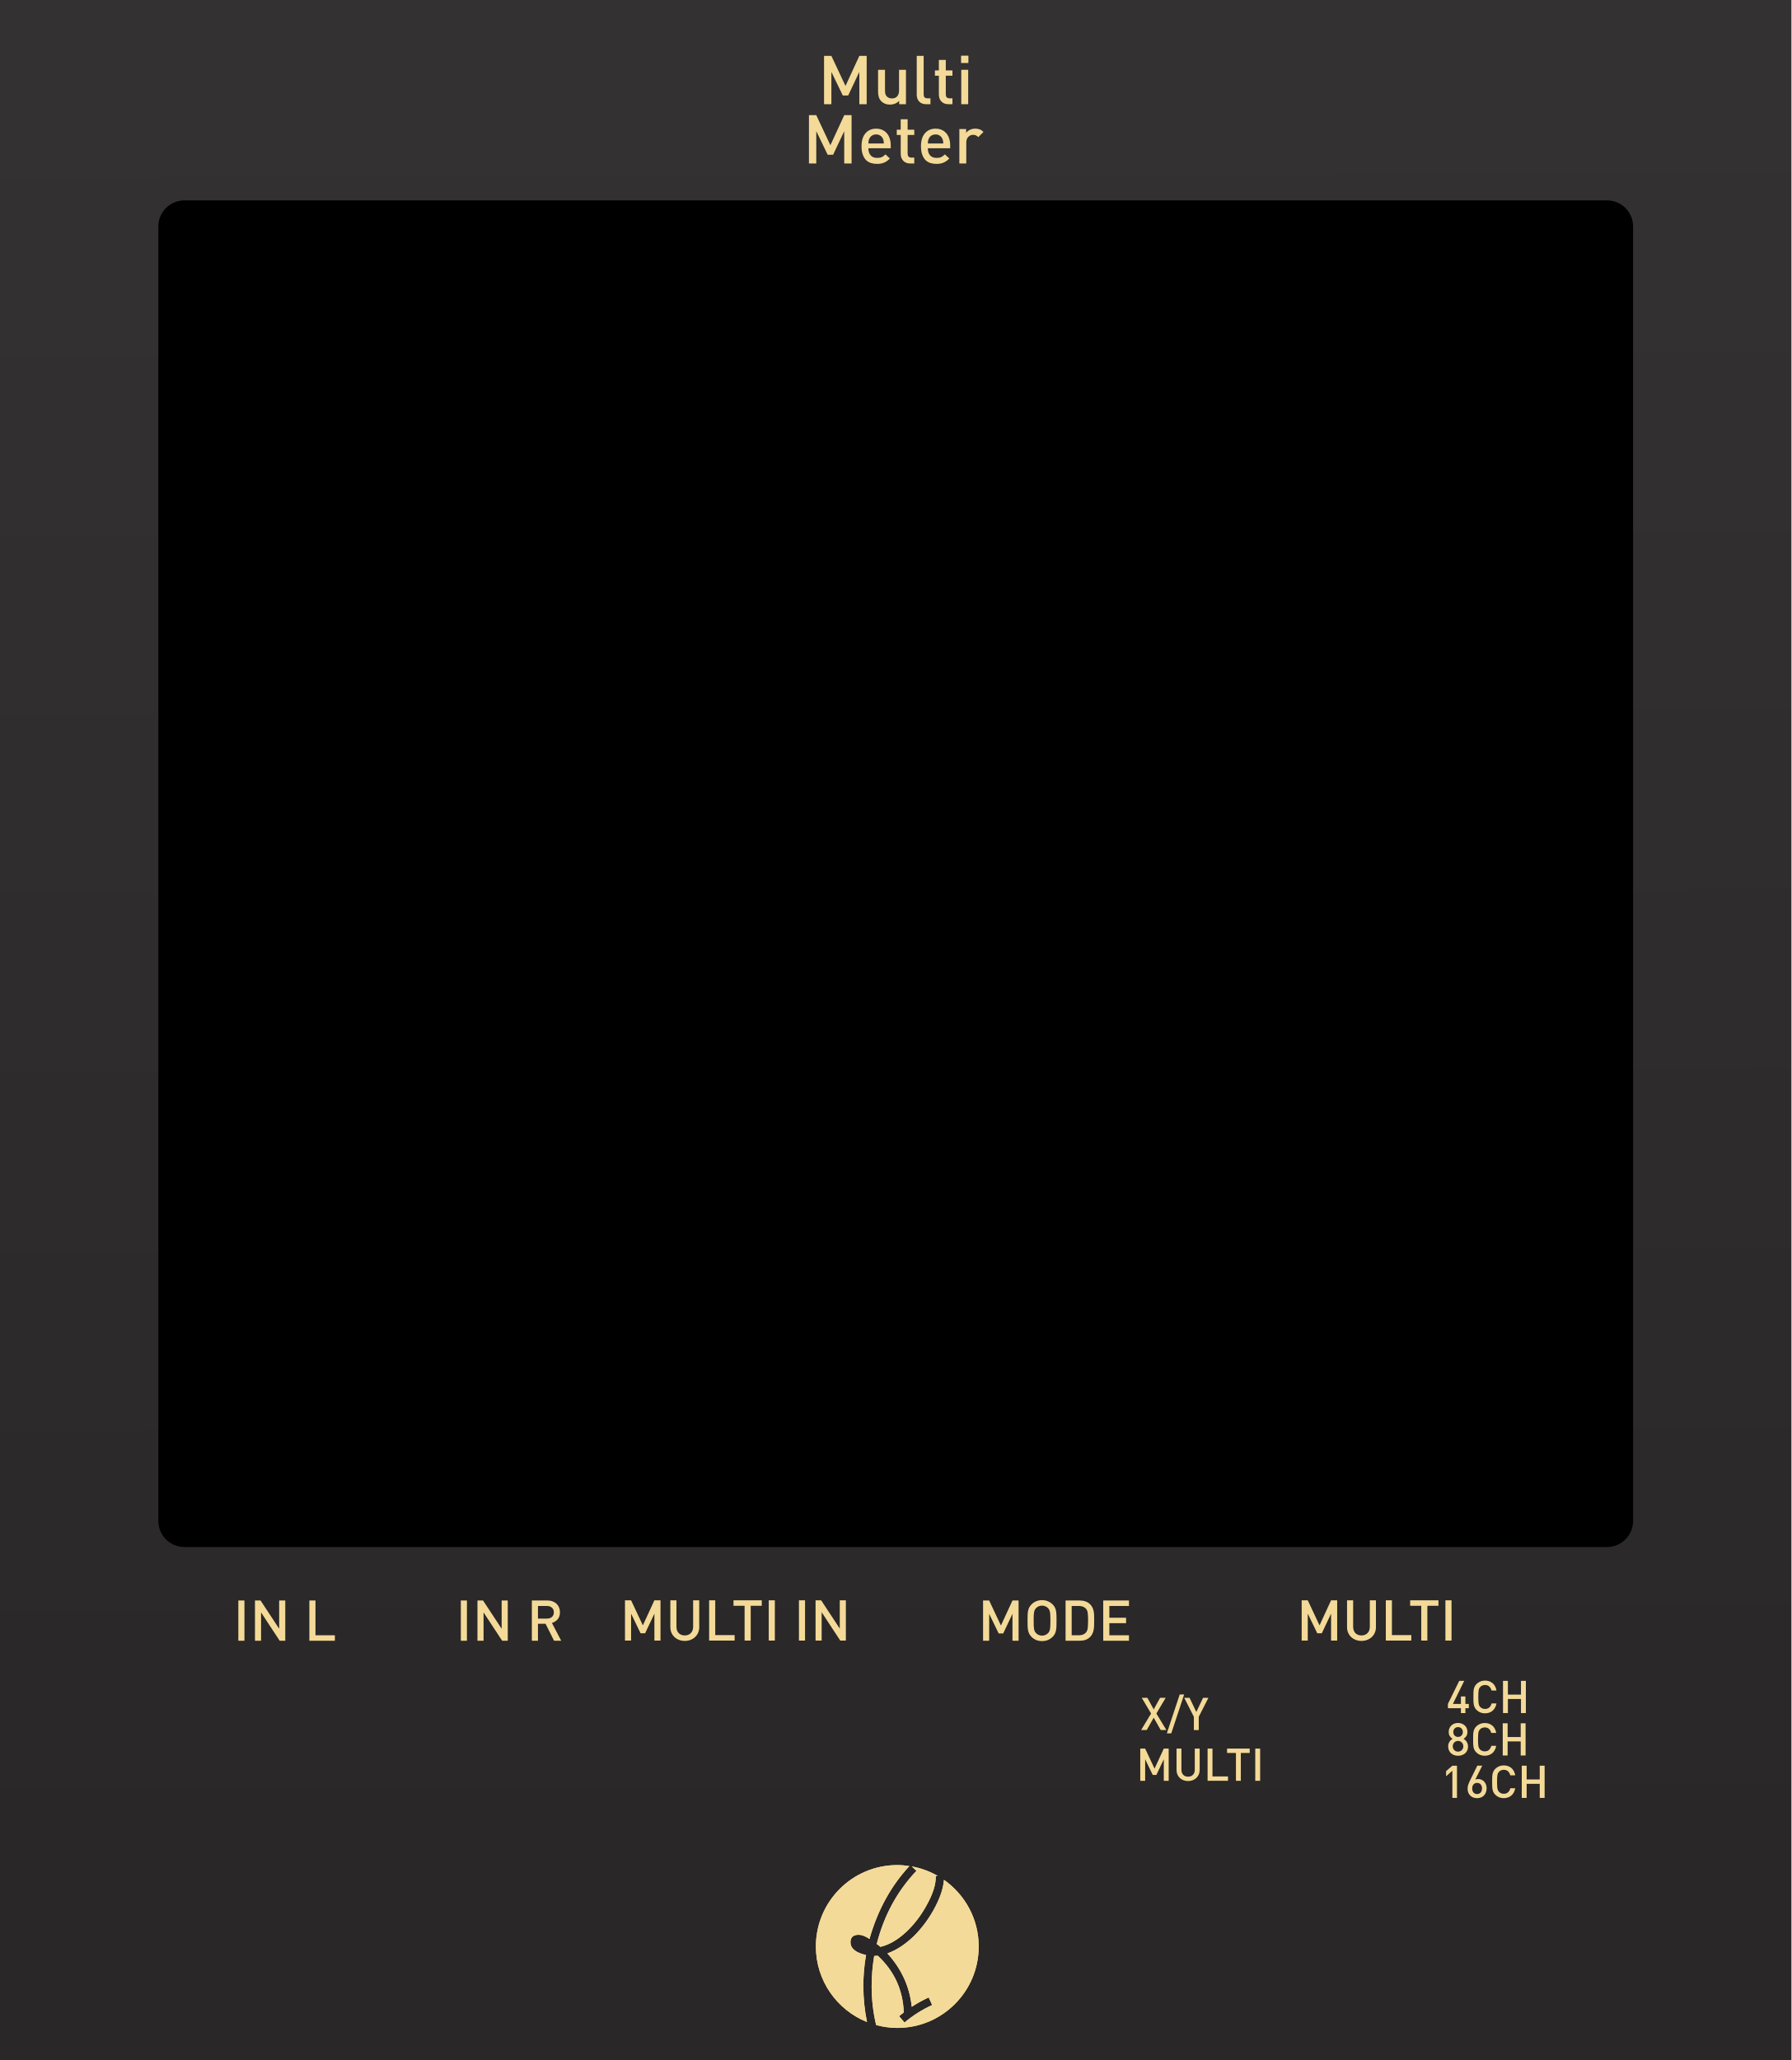
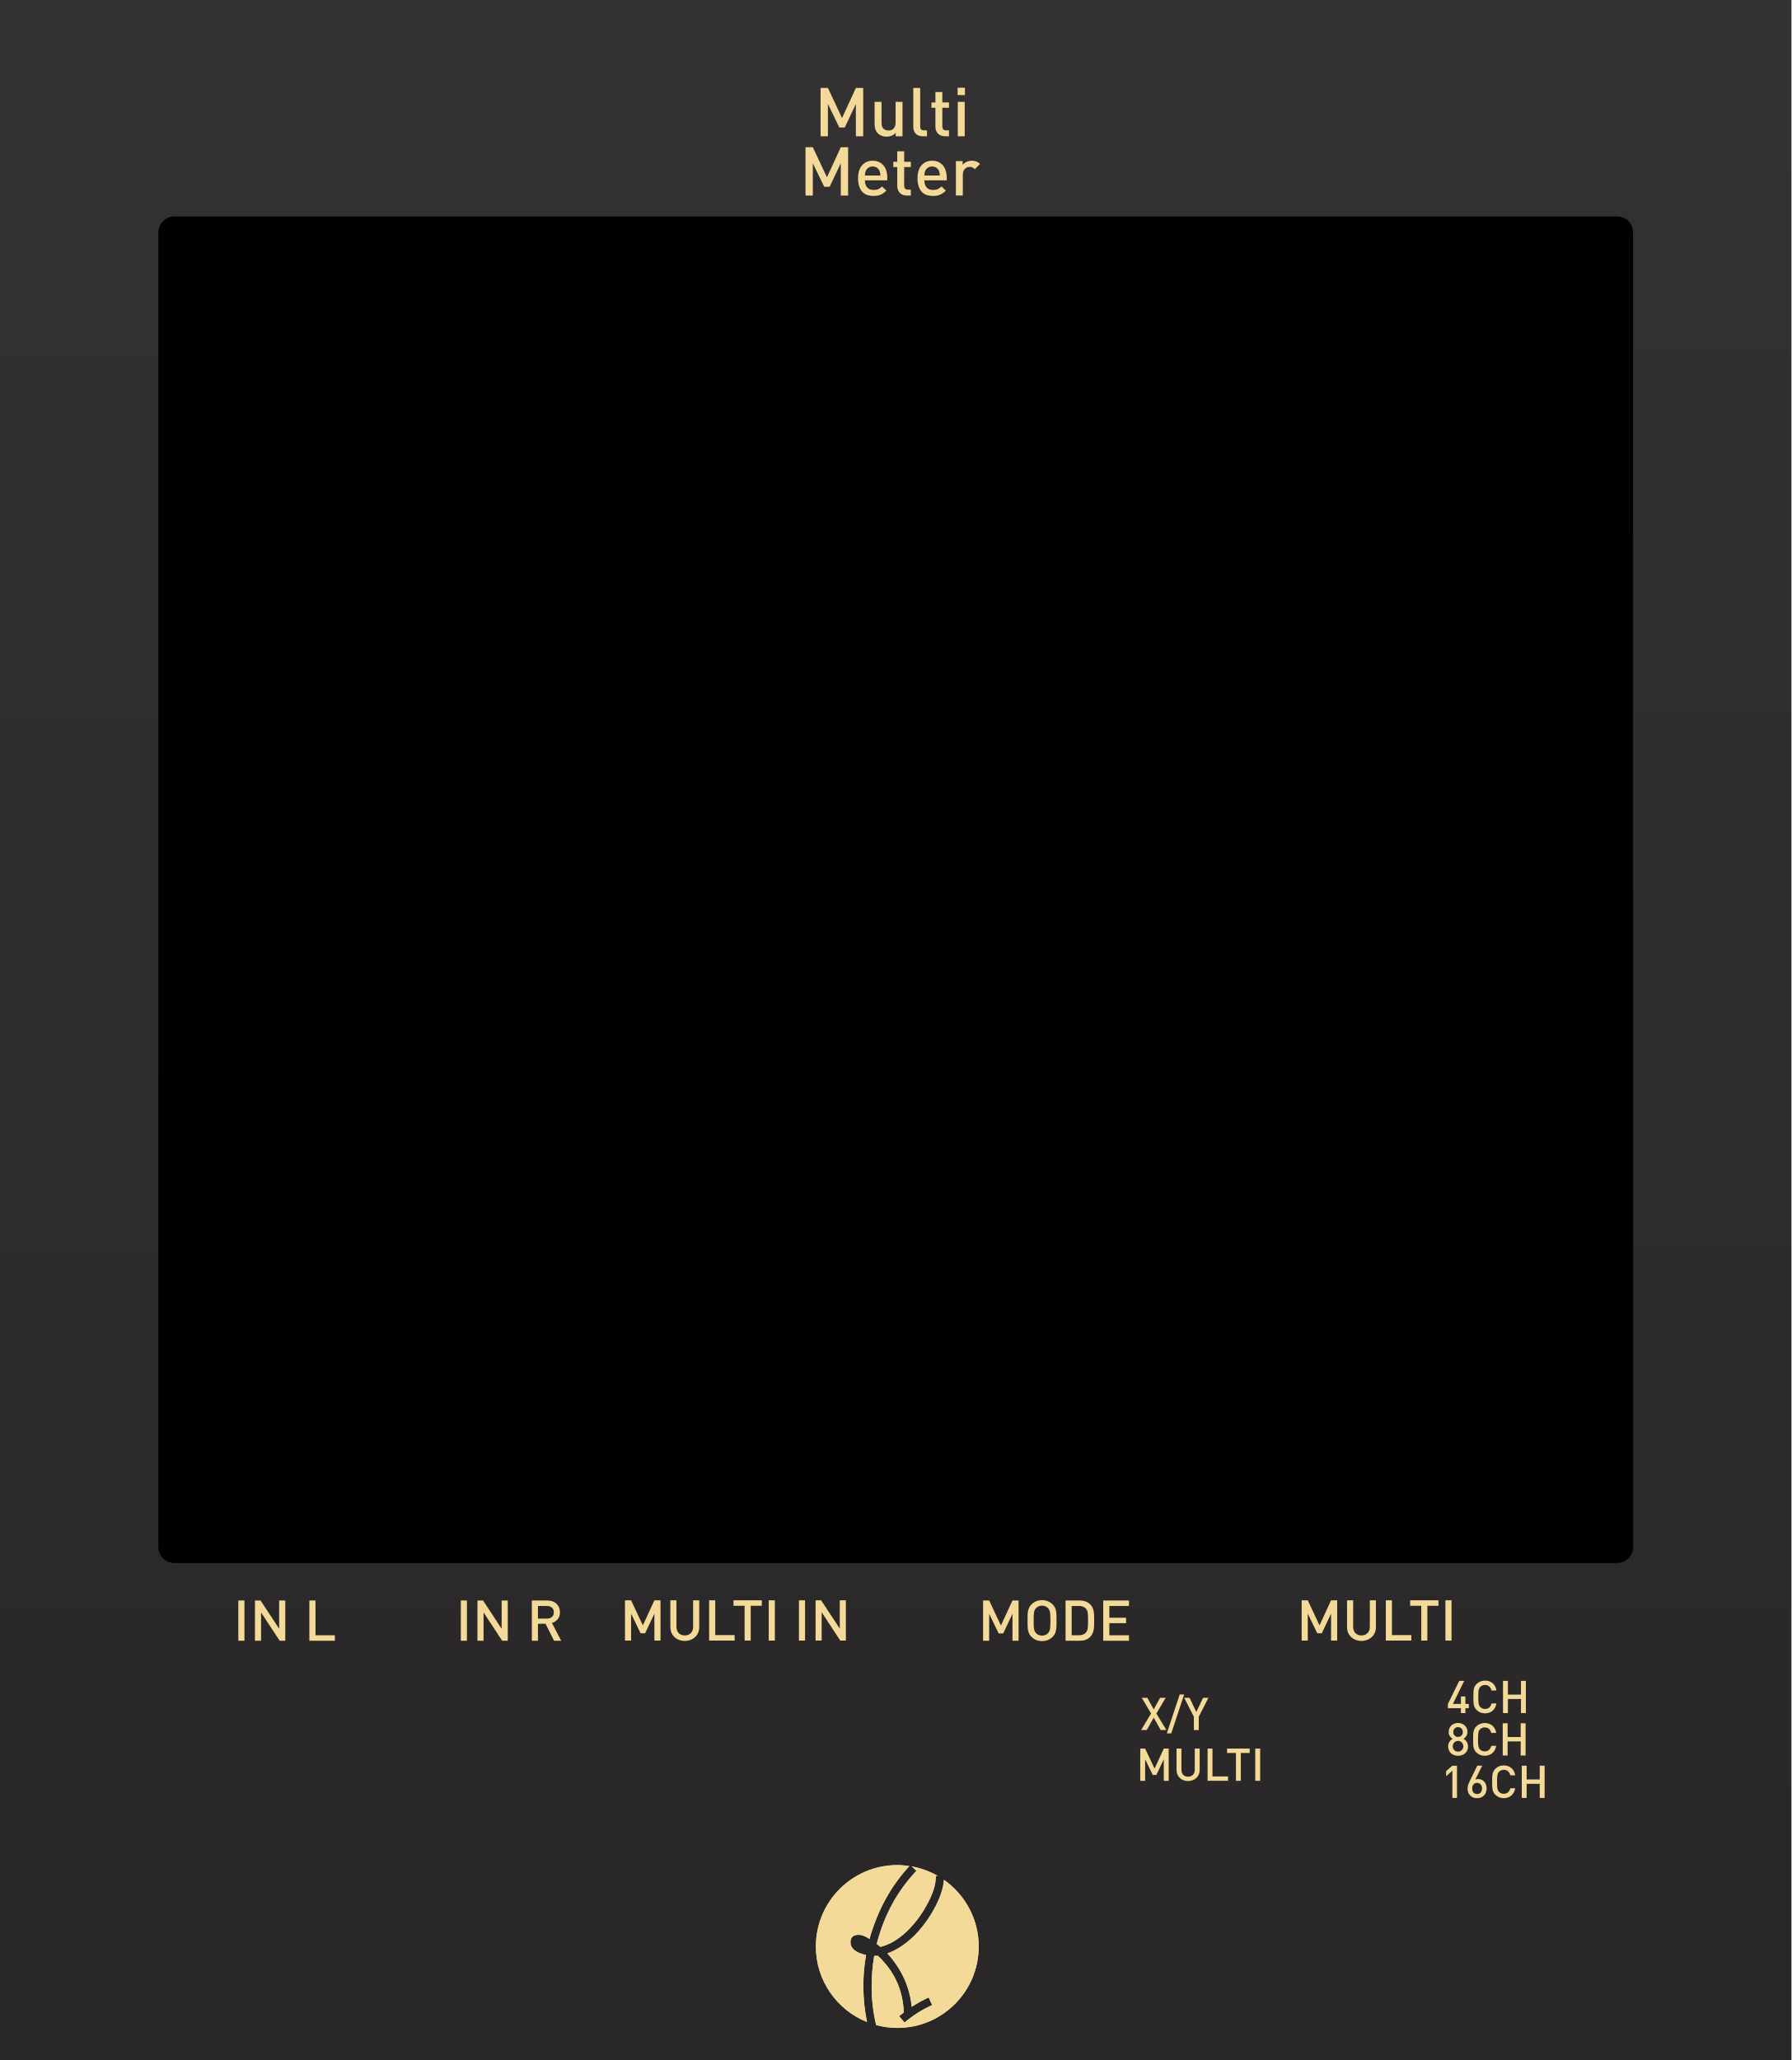
<svg xmlns="http://www.w3.org/2000/svg" xmlns:xlink="http://www.w3.org/1999/xlink" width="111.76mm" height="128.5mm" viewBox="0 0 111.76 128.5" version="1.1" id="svg8">
  <defs id="defs2">
    <linearGradient xlink:href="#linearGradient1953" id="linearGradient4954" gradientUnits="userSpaceOnUse" x1="110.747" y1="130.879" x2="111.503" y2="242.571" gradientTransform="matrix(2.441657,0,0,0.9997363,-206.0974,-125.498)" />
    <linearGradient id="linearGradient1953">
      <stop id="stop1949" offset="0" style="stop-color:#333131;stop-opacity:1" />
      <stop id="stop1951" offset="1" style="stop-color:#292727;stop-opacity:1" />
    </linearGradient>
  </defs>
  <g id="layer2" style="display:inline">
    <path id="path1011" d="M 9.5742726e-7,1.4574272e-6 H 111.76 V 128.5 H 9.5742726e-7 Z" style="display:inline;fill:url(#linearGradient4954);fill-opacity:1;stroke:#6e6e6e;stroke-width:0;stroke-miterlimit:4;stroke-dasharray:none;stroke-opacity:1" />
  </g>
  <g id="layer1" transform="translate(0,-168.5)" style="display:inline">
-     <rect style="fill:#000000;fill-opacity:1;stroke:none;stroke-width:0.984;stroke-miterlimit:4;stroke-dasharray:none;stroke-opacity:1" id="rect826" width="92" height="84" x="9.88" y="181" rx="1.625" />
+     <rect style="fill:#000000;fill-opacity:1;stroke:none;stroke-width:0.984;stroke-miterlimit:4;stroke-dasharray:none;stroke-opacity:1" id="rect826" width="92" height="84" x="9.88" y="182" rx="1" ry="1" />
    <g transform="matrix(0.3527778,0,0,-0.3527778,53.86073,292.3884)" id="g3796" style="display:inline;fill:#f4da98;fill-opacity:1;stroke:none">
      <path id="path3798" style="fill:#f4da98;fill-opacity:1;fill-rule:nonzero;stroke:none" d="M 0,0 C 0,1.873 0.16,3.703 0.479,5.492 -1.353,5.898 -2.27,6.65 -2.27,7.76 c 0,0.873 0.492,1.306 1.47,1.306 0.513,0 1.141,-0.242 1.885,-0.734 1.445,5.092 3.802,9.383 7.06,12.887 -0.702,0.105 -1.413,0.178 -2.143,0.178 -7.952,0 -14.399,-6.448 -14.399,-14.401 0,-6.057 3.745,-11.232 9.043,-13.357 C 0.223,-4.273 0,-2.152 0,0" />
    </g>
    <g transform="matrix(0.3527778,0,0,-0.3527778,54.69441,289.764)" id="g3800" style="display:inline;fill:#f4da98;fill-opacity:1;stroke:none">
      <path id="path3802" style="fill:#f4da98;fill-opacity:1;fill-rule:nonzero;stroke:none" d="m 0,0 c 0.275,-0.191 0.487,-0.359 0.638,-0.51 1.575,0.362 3.15,1.287 4.725,2.778 1.319,1.279 2.448,2.757 3.385,4.439 1.193,2.109 1.756,3.885 1.693,5.332 h 0.357 C 9.394,12.846 7.845,13.422 6.194,13.717 L 7.025,12.936 C 3.638,9.379 1.297,5.068 0,0" />
    </g>
    <g transform="matrix(0.3527778,0,0,-0.3527778,58.88883,285.7607)" id="g3804" style="display:inline;fill:#f4da98;fill-opacity:1;stroke:none">
      <path id="path3806" style="fill:#f4da98;fill-opacity:1;fill-rule:nonzero;stroke:none" d="m 0,0 c -0.115,-1.566 -0.734,-3.357 -1.863,-5.375 -0.96,-1.703 -2.098,-3.213 -3.416,-4.535 -1.535,-1.488 -3.111,-2.524 -4.726,-3.098 2.51,-2.765 3.947,-5.92 4.31,-9.451 0.934,0.619 1.937,1.172 3,1.66 l 0.606,-1.342 c -1.765,-0.808 -3.393,-1.837 -4.885,-3.093 l -0.956,1.119 0.828,0.666 c -0.147,3.98 -1.681,7.322 -4.597,10.025 l -0.638,-0.031 c -0.3,-1.787 -0.45,-3.567 -0.45,-5.332 0,-2.432 0.27,-4.731 0.798,-6.895 1.194,-0.322 2.443,-0.508 3.738,-0.508 7.953,0 14.4,6.446 14.4,14.399 C 6.149,-6.91 3.715,-2.604 0,0" />
    </g>
    <g style="display:inline;fill:#f4da98;fill-opacity:1;stroke:none" id="g883" transform="matrix(0.3527778,0,0,-0.3527778,53.86073,292.3884)">
      <path d="M 0,0 C 0,1.873 0.16,3.703 0.479,5.492 -1.353,5.898 -2.27,6.65 -2.27,7.76 c 0,0.873 0.492,1.306 1.47,1.306 0.513,0 1.141,-0.242 1.885,-0.734 1.445,5.092 3.802,9.383 7.06,12.887 -0.702,0.105 -1.413,0.178 -2.143,0.178 -7.952,0 -14.399,-6.448 -14.399,-14.401 0,-6.057 3.745,-11.232 9.043,-13.357 C 0.223,-4.273 0,-2.152 0,0" style="fill:#f4da98;fill-opacity:1;fill-rule:nonzero;stroke:none" id="path881" />
    </g>
    <g style="display:inline;fill:#f4da98;fill-opacity:1;stroke:none" id="g887" transform="matrix(0.3527778,0,0,-0.3527778,54.69441,289.764)">
      <path d="m 0,0 c 0.275,-0.191 0.487,-0.359 0.638,-0.51 1.575,0.362 3.15,1.287 4.725,2.778 1.319,1.279 2.448,2.757 3.385,4.439 1.193,2.109 1.756,3.885 1.693,5.332 h 0.357 C 9.394,12.846 7.845,13.422 6.194,13.717 L 7.025,12.936 C 3.638,9.379 1.297,5.068 0,0" style="fill:#f4da98;fill-opacity:1;fill-rule:nonzero;stroke:none" id="path885" />
    </g>
    <g style="display:inline;fill:#f4da98;fill-opacity:1;stroke:none" id="g891" transform="matrix(0.3527778,0,0,-0.3527778,58.88883,285.7607)">
      <path d="m 0,0 c -0.115,-1.566 -0.734,-3.357 -1.863,-5.375 -0.96,-1.703 -2.098,-3.213 -3.416,-4.535 -1.535,-1.488 -3.111,-2.524 -4.726,-3.098 2.51,-2.765 3.947,-5.92 4.31,-9.451 0.934,0.619 1.937,1.172 3,1.66 l 0.606,-1.342 c -1.765,-0.808 -3.393,-1.837 -4.885,-3.093 l -0.956,1.119 0.828,0.666 c -0.147,3.98 -1.681,7.322 -4.597,10.025 l -0.638,-0.031 c -0.3,-1.787 -0.45,-3.567 -0.45,-5.332 0,-2.432 0.27,-4.731 0.798,-6.895 1.194,-0.322 2.443,-0.508 3.738,-0.508 7.953,0 14.4,6.446 14.4,14.399 C 6.149,-6.91 3.715,-2.604 0,0" style="fill:#f4da98;fill-opacity:1;fill-rule:nonzero;stroke:none" id="path889-3" />
    </g>
    <g aria-label="IN L" style="font-style:normal;font-variant:normal;font-weight:normal;font-stretch:normal;font-size:4.233px;line-height:1.25;font-family:DIN;-inkscape-font-specification:DIN;text-align:center;letter-spacing:0px;word-spacing:0px;text-anchor:middle;fill:#f4da98;fill-opacity:1;stroke:none;stroke-width:0.265" id="text920">
      <path d="m 15.25,270.848 v -2.512 h -0.381 v 2.512 z" style="font-size:3.528px;fill:#f4da98;fill-opacity:1;stroke-width:0.265" id="path1108" />
      <path d="m 17.797,270.848 v -2.512 h -0.381 v 1.764 l -1.161,-1.764 h -0.349 v 2.512 h 0.381 v -1.767 l 1.161,1.767 z" style="font-size:3.528px;fill:#f4da98;fill-opacity:1;stroke-width:0.265" id="path1110" />
      <path d="m 20.891,270.848 v -0.342 h -1.21 v -2.17 h -0.381 v 2.512 z" style="font-size:3.528px;fill:#f4da98;fill-opacity:1;stroke-width:0.265" id="path1112" />
    </g>
    <text xml:space="preserve" style="font-style:normal;font-variant:normal;font-weight:normal;font-stretch:normal;font-size:3.528px;line-height:1.25;font-family:DIN;-inkscape-font-specification:DIN;text-align:center;letter-spacing:0px;word-spacing:0px;text-anchor:middle;fill:#000000;fill-opacity:1;stroke:none;stroke-width:0.265" x="-39.121" y="201.75" id="text955">
      <tspan id="tspan953" x="-39.121" y="205.131" style="font-size:3.528px;stroke-width:0.265" />
    </text>
    <g aria-label="IN R" style="font-style:normal;font-variant:normal;font-weight:normal;font-stretch:normal;font-size:3.528px;line-height:1.25;font-family:DIN;-inkscape-font-specification:DIN;text-align:center;letter-spacing:0px;word-spacing:0px;text-anchor:middle;fill:#f4da98;fill-opacity:1;stroke:none;stroke-width:0.265" id="text959">
      <path d="m 29.13,270.848 v -2.512 h -0.381 v 2.512 z" style="fill:#f4da98;fill-opacity:1;stroke-width:0.265" id="path1101" />
      <path d="m 31.677,270.848 v -2.512 h -0.381 v 1.764 l -1.161,-1.764 h -0.349 v 2.512 h 0.381 v -1.767 l 1.161,1.767 z" style="fill:#f4da98;fill-opacity:1;stroke-width:0.265" id="path1103" />
      <path d="m 35.011,270.848 -0.579,-1.111 q 0.212,-0.06 0.356,-0.226 0.145,-0.169 0.145,-0.441 0,-0.159 -0.056,-0.293 -0.053,-0.138 -0.155,-0.233 -0.102,-0.099 -0.247,-0.152 -0.141,-0.056 -0.321,-0.056 h -0.974 v 2.512 h 0.381 v -1.058 h 0.476 l 0.529,1.058 z m -0.459,-1.774 q 0,0.187 -0.12,0.289 -0.116,0.102 -0.307,0.102 h -0.564 v -0.787 h 0.564 q 0.191,0 0.307,0.106 0.12,0.102 0.12,0.289 z" style="fill:#f4da98;fill-opacity:1;stroke-width:0.265" id="path1105" />
    </g>
    <g aria-label="MULTI IN" style="font-style:normal;font-variant:normal;font-weight:normal;font-stretch:normal;font-size:3.528px;line-height:1.25;font-family:DIN;-inkscape-font-specification:DIN;text-align:center;letter-spacing:0px;word-spacing:0px;text-anchor:middle;fill:#f4da98;fill-opacity:1;stroke:none;stroke-width:0.265" id="text963">
      <path d="m 41.206,270.837 v -2.512 h -0.381 l -0.72,1.563 -0.734,-1.563 h -0.381 v 2.512 h 0.381 v -1.679 l 0.593,1.224 h 0.282 l 0.579,-1.224 v 1.679 z" style="fill:#f4da98;fill-opacity:1;stroke-width:0.265" id="path1086" />
      <path d="m 43.622,269.99 v -1.665 h -0.381 v 1.647 q 0,0.254 -0.145,0.399 -0.141,0.145 -0.377,0.145 -0.236,0 -0.377,-0.145 -0.141,-0.145 -0.141,-0.399 v -1.647 h -0.381 v 1.665 q 0,0.194 0.067,0.356 0.071,0.159 0.191,0.272 0.12,0.113 0.286,0.176 0.166,0.064 0.356,0.064 0.191,0 0.356,-0.064 0.166,-0.064 0.286,-0.176 0.123,-0.113 0.191,-0.272 0.071,-0.162 0.071,-0.356 z" style="fill:#f4da98;fill-opacity:1;stroke-width:0.265" id="path1088" />
      <path d="m 45.831,270.837 v -0.342 h -1.21 v -2.17 h -0.381 v 2.512 z" style="fill:#f4da98;fill-opacity:1;stroke-width:0.265" id="path1090" />
      <path d="m 47.524,268.667 v -0.342 h -1.764 v 0.342 H 46.452 v 2.17 h 0.381 v -2.17 z" style="fill:#f4da98;fill-opacity:1;stroke-width:0.265" id="path1092" />
      <path d="m 48.339,270.837 v -2.512 h -0.381 v 2.512 z" style="fill:#f4da98;fill-opacity:1;stroke-width:0.265" id="path1094" />
      <path d="m 50.223,270.837 v -2.512 h -0.381 v 2.512 z" style="fill:#f4da98;fill-opacity:1;stroke-width:0.265" id="path1096" />
      <path d="m 52.77,270.837 v -2.512 h -0.381 v 1.764 L 51.228,268.325 h -0.349 v 2.512 h 0.381 v -1.767 l 1.161,1.767 z" style="fill:#f4da98;fill-opacity:1;stroke-width:0.265" id="path1098" />
    </g>
    <g aria-label="MODE" style="font-style:normal;font-variant:normal;font-weight:normal;font-stretch:normal;font-size:3.528px;line-height:1.25;font-family:DIN;-inkscape-font-specification:DIN;text-align:center;letter-spacing:0px;word-spacing:0px;text-anchor:middle;fill:#f4da98;fill-opacity:1;stroke:none;stroke-width:0.265" id="text999" transform="translate(-10)">
      <path d="m 73.545,270.848 v -2.512 h -0.381 l -0.72,1.563 -0.734,-1.563 h -0.381 v 2.512 h 0.381 v -1.679 l 0.593,1.224 h 0.282 l 0.579,-1.224 v 1.679 z" style="fill:#f4da98;fill-opacity:1;stroke-width:0.265" id="path1077" />
      <path d="m 75.912,269.592 q 0,-0.18 -0.004,-0.325 -0.004,-0.148 -0.025,-0.268 -0.021,-0.12 -0.071,-0.222 -0.049,-0.102 -0.141,-0.194 -0.131,-0.131 -0.296,-0.198 -0.166,-0.071 -0.367,-0.071 -0.201,0 -0.367,0.071 -0.162,0.067 -0.293,0.198 -0.092,0.092 -0.141,0.194 -0.049,0.102 -0.074,0.222 -0.021,0.12 -0.025,0.268 -0.004,0.145 -0.004,0.325 0,0.18 0.004,0.328 0.004,0.145 0.025,0.265 0.025,0.12 0.074,0.222 0.049,0.102 0.141,0.194 0.131,0.131 0.293,0.201 0.166,0.067 0.367,0.067 0.201,0 0.367,-0.067 0.166,-0.071 0.296,-0.201 0.092,-0.092 0.141,-0.194 0.049,-0.102 0.071,-0.222 0.021,-0.12 0.025,-0.265 0.004,-0.148 0.004,-0.328 z m -0.381,0 q 0,0.191 -0.007,0.318 -0.004,0.123 -0.021,0.212 -0.014,0.085 -0.046,0.145 -0.028,0.057 -0.074,0.106 -0.067,0.071 -0.166,0.113 -0.095,0.042 -0.208,0.042 -0.113,0 -0.212,-0.042 -0.095,-0.042 -0.162,-0.113 -0.046,-0.049 -0.078,-0.106 -0.028,-0.06 -0.046,-0.145 -0.014,-0.088 -0.021,-0.212 -0.004,-0.127 -0.004,-0.318 0,-0.191 0.004,-0.314 0.007,-0.127 0.021,-0.212 0.018,-0.088 0.046,-0.145 0.032,-0.06 0.078,-0.109 0.067,-0.071 0.162,-0.113 0.099,-0.042 0.212,-0.042 0.113,0 0.208,0.042 0.099,0.042 0.166,0.113 0.046,0.049 0.074,0.109 0.032,0.056 0.046,0.145 0.018,0.085 0.021,0.212 0.007,0.123 0.007,0.314 z" style="fill:#f4da98;fill-opacity:1;stroke-width:0.265" id="path1079" />
      <path d="m 78.261,269.574 q 0,-0.138 -0.004,-0.272 0,-0.134 -0.021,-0.261 -0.021,-0.131 -0.074,-0.247 -0.053,-0.12 -0.155,-0.222 -0.12,-0.12 -0.286,-0.176 -0.166,-0.06 -0.363,-0.06 h -0.882 v 2.512 h 0.882 q 0.198,0 0.363,-0.056 0.166,-0.06 0.286,-0.18 0.102,-0.102 0.155,-0.226 0.053,-0.123 0.074,-0.258 0.021,-0.134 0.021,-0.275 0.004,-0.141 0.004,-0.279 z m -0.381,0 q 0,0.261 -0.018,0.459 -0.018,0.194 -0.116,0.303 -0.155,0.169 -0.427,0.169 h -0.462 v -1.827 h 0.462 q 0.272,0 0.427,0.169 0.099,0.109 0.116,0.289 0.018,0.176 0.018,0.437 z" style="fill:#f4da98;fill-opacity:1;stroke-width:0.265" id="path1081" />
      <path d="m 80.431,270.848 v -0.342 h -1.224 v -0.755 h 1.044 v -0.339 h -1.044 v -0.734 h 1.224 v -0.342 h -1.605 v 2.512 z" style="fill:#f4da98;fill-opacity:1;stroke-width:0.265" id="path1083" />
    </g>
    <g aria-label="MULTI" style="font-style:normal;font-variant:normal;font-weight:normal;font-stretch:normal;font-size:3.528px;line-height:1.25;font-family:DIN;-inkscape-font-specification:DIN;text-align:center;letter-spacing:0px;word-spacing:0px;text-anchor:middle;fill:#f4da98;fill-opacity:1;stroke:none;stroke-width:0.265" id="text1003" transform="translate(-8.000005)">
      <path d="m 91.421,270.837 v -2.512 h -0.381 l -0.72,1.563 -0.734,-1.563 h -0.381 v 2.512 h 0.381 v -1.679 l 0.593,1.224 h 0.282 l 0.579,-1.224 v 1.679 z" style="fill:#f4da98;fill-opacity:1;stroke-width:0.265" id="path1066" />
      <path d="m 93.838,269.99 v -1.665 h -0.381 v 1.647 q 0,0.254 -0.145,0.399 -0.141,0.145 -0.377,0.145 -0.236,0 -0.377,-0.145 -0.141,-0.145 -0.141,-0.399 v -1.647 h -0.381 v 1.665 q 0,0.194 0.067,0.356 0.071,0.159 0.191,0.272 0.12,0.113 0.286,0.176 0.166,0.064 0.356,0.064 0.191,0 0.356,-0.064 0.166,-0.064 0.286,-0.176 0.123,-0.113 0.191,-0.272 0.071,-0.162 0.071,-0.356 z" style="fill:#f4da98;fill-opacity:1;stroke-width:0.265" id="path1068" />
      <path d="m 96.046,270.837 v -0.342 h -1.21 v -2.17 h -0.381 v 2.512 z" style="fill:#f4da98;fill-opacity:1;stroke-width:0.265" id="path1070" />
      <path d="m 97.739,268.667 v -0.342 h -1.764 v 0.342 h 0.691 v 2.17 h 0.381 v -2.17 z" style="fill:#f4da98;fill-opacity:1;stroke-width:0.265" id="path1072" />
      <path d="m 98.554,270.837 v -2.512 h -0.381 v 2.512 z" style="fill:#f4da98;fill-opacity:1;stroke-width:0.265" id="path1074" />
    </g>
    <g aria-label="X/Y" style="font-style:normal;font-variant:normal;font-weight:normal;font-stretch:normal;font-size:2.822px;line-height:1.25;font-family:DIN;-inkscape-font-specification:DIN;text-align:center;letter-spacing:0px;word-spacing:0px;text-anchor:middle;fill:#f4da98;fill-opacity:1;stroke:none;stroke-width:0.265" id="text1007" transform="translate(-10)">
      <path d="m 82.765,276.417 -0.624,-1.03 0.581,-0.979 H 82.373 l -0.398,0.72 -0.395,-0.72 H 81.23 l 0.581,0.979 -0.621,1.03 h 0.35 l 0.435,-0.77 0.437,0.77 z" style="text-align:start;text-anchor:start;fill:#f4da98;fill-opacity:1;stroke-width:0.265" id="path1059" />
      <path d="m 83.874,274.199 h -0.277 l -0.804,2.427 h 0.277 z" style="text-align:start;text-anchor:start;fill:#f4da98;fill-opacity:1;stroke-width:0.265" id="path1061" />
      <path d="m 85.387,274.408 h -0.333 l -0.421,0.883 -0.421,-0.883 h -0.333 l 0.601,1.183 v 0.827 h 0.305 v -0.827 z" style="text-align:start;text-anchor:start;fill:#f4da98;fill-opacity:1;stroke-width:0.265" id="path1063" />
    </g>
    <g aria-label="MULTI" style="font-style:normal;font-variant:normal;font-weight:normal;font-stretch:normal;font-size:2.822px;line-height:1.25;font-family:DIN;-inkscape-font-specification:DIN;text-align:center;letter-spacing:0px;word-spacing:0px;text-anchor:middle;fill:#f4da98;fill-opacity:1;stroke:none;stroke-width:0.265" id="text1011" transform="translate(-10)">
      <path d="m 82.909,279.584 v -2.009 h -0.305 l -0.576,1.25 -0.587,-1.25 h -0.305 v 2.009 h 0.305 v -1.343 l 0.474,0.979 h 0.226 l 0.463,-0.979 v 1.343 z" style="text-align:start;text-anchor:start;fill:#f4da98;fill-opacity:1;stroke-width:0.265" id="path1048" />
      <path d="m 84.842,278.906 v -1.332 h -0.305 v 1.318 q 0,0.203 -0.116,0.319 -0.113,0.116 -0.302,0.116 -0.189,0 -0.302,-0.116 -0.113,-0.116 -0.113,-0.319 v -1.318 h -0.305 v 1.332 q 0,0.155 0.054,0.285 0.056,0.127 0.152,0.217 0.096,0.09 0.229,0.141 0.133,0.051 0.285,0.051 0.152,0 0.285,-0.051 0.133,-0.051 0.229,-0.141 0.099,-0.09 0.152,-0.217 0.056,-0.13 0.056,-0.285 z" style="text-align:start;text-anchor:start;fill:#f4da98;fill-opacity:1;stroke-width:0.265" id="path1050" />
      <path d="m 86.609,279.584 v -0.274 H 85.641 v -1.736 h -0.305 v 2.009 z" style="text-align:start;text-anchor:start;fill:#f4da98;fill-opacity:1;stroke-width:0.265" id="path1052" />
      <path d="m 87.963,277.848 v -0.274 h -1.411 v 0.274 h 0.553 v 1.736 h 0.305 v -1.736 z" style="text-align:start;text-anchor:start;fill:#f4da98;fill-opacity:1;stroke-width:0.265" id="path1054" />
      <path d="m 88.615,279.584 v -2.009 h -0.305 v 2.009 z" style="text-align:start;text-anchor:start;fill:#f4da98;fill-opacity:1;stroke-width:0.265" id="path1056" />
    </g>
    <g aria-label="4CH" style="font-style:normal;font-variant:normal;font-weight:normal;font-stretch:normal;font-size:2.822px;line-height:1.25;font-family:DIN;-inkscape-font-specification:DIN;text-align:center;letter-spacing:0px;word-spacing:0px;text-anchor:middle;fill:#f4da98;fill-opacity:1;stroke:none;stroke-width:0.265" id="text1015" transform="translate(-8.000005)">
      <path d="m 99.633,275.057 v -0.268 h -0.214 v -0.468 h -0.279 v 0.468 h -0.5 l 0.706,-1.439 h -0.31 l -0.708,1.439 v 0.268 h 0.813 v 0.302 h 0.279 v -0.302 z" style="text-align:start;text-anchor:start;fill:#f4da98;fill-opacity:1;stroke-width:0.265" id="path1041" />
      <path d="m 101.36,274.758 h -0.308 q -0.037,0.152 -0.138,0.248 -0.102,0.096 -0.271,0.096 -0.09,0 -0.167,-0.031 -0.076,-0.034 -0.13,-0.09 -0.037,-0.04 -0.062,-0.085 -0.023,-0.048 -0.037,-0.116 -0.011,-0.071 -0.017,-0.172 -0.006,-0.102 -0.006,-0.254 0,-0.152 0.006,-0.254 0.006,-0.102 0.017,-0.169 0.014,-0.071 0.037,-0.116 0.025,-0.048 0.062,-0.087 0.054,-0.056 0.13,-0.087 0.076,-0.034 0.167,-0.034 0.169,0 0.268,0.096 0.102,0.096 0.138,0.248 h 0.31 q -0.054,-0.302 -0.246,-0.46 -0.192,-0.158 -0.471,-0.158 -0.158,0 -0.291,0.056 -0.133,0.054 -0.237,0.158 -0.073,0.073 -0.113,0.155 -0.04,0.082 -0.059,0.178 -0.017,0.096 -0.02,0.214 -0.003,0.116 -0.003,0.26 0,0.144 0.003,0.262 0.003,0.116 0.02,0.212 0.02,0.096 0.059,0.178 0.04,0.082 0.113,0.155 0.104,0.104 0.237,0.161 0.133,0.054 0.291,0.054 0.135,0 0.254,-0.04 0.121,-0.04 0.214,-0.119 0.096,-0.079 0.158,-0.195 0.065,-0.116 0.09,-0.265 z" style="text-align:start;text-anchor:start;fill:#f4da98;fill-opacity:1;stroke-width:0.265" id="path1043" />
      <path d="m 103.192,275.359 v -2.009 h -0.305 v 0.858 h -0.816 v -0.858 h -0.305 v 2.009 h 0.305 v -0.878 h 0.816 v 0.878 z" style="text-align:start;text-anchor:start;fill:#f4da98;fill-opacity:1;stroke-width:0.265" id="path1045" />
    </g>
    <g aria-label="8CH" style="font-style:normal;font-variant:normal;font-weight:normal;font-stretch:normal;font-size:2.822px;line-height:1.25;font-family:DIN;-inkscape-font-specification:DIN;text-align:center;letter-spacing:0px;word-spacing:0px;text-anchor:middle;fill:#f4da98;fill-opacity:1;stroke:none;stroke-width:0.265" id="text1019" transform="translate(-8.000005)">
      <path d="m 99.582,277.437 q 0,-0.09 -0.025,-0.164 -0.023,-0.073 -0.062,-0.13 -0.037,-0.059 -0.087,-0.102 -0.048,-0.045 -0.102,-0.076 0.099,-0.059 0.169,-0.164 0.073,-0.107 0.073,-0.268 0,-0.127 -0.045,-0.229 -0.045,-0.102 -0.127,-0.175 -0.079,-0.073 -0.186,-0.113 -0.107,-0.04 -0.229,-0.04 -0.124,0 -0.231,0.04 -0.104,0.04 -0.183,0.113 -0.079,0.073 -0.124,0.175 -0.045,0.102 -0.045,0.229 0,0.161 0.071,0.268 0.073,0.104 0.172,0.164 -0.054,0.031 -0.104,0.076 -0.048,0.042 -0.087,0.102 -0.037,0.057 -0.062,0.13 -0.023,0.073 -0.023,0.164 0,0.135 0.048,0.246 0.048,0.107 0.13,0.183 0.085,0.076 0.198,0.116 0.113,0.04 0.243,0.04 0.13,0 0.243,-0.04 0.113,-0.04 0.198,-0.116 0.085,-0.076 0.133,-0.183 0.048,-0.11 0.048,-0.246 z m -0.322,-0.895 q 0,0.135 -0.085,0.22 -0.082,0.085 -0.214,0.085 -0.133,0 -0.214,-0.085 -0.082,-0.085 -0.082,-0.22 0,-0.133 0.082,-0.22 0.082,-0.087 0.214,-0.087 0.133,0 0.214,0.087 0.085,0.087 0.085,0.22 z m 0.031,0.889 q 0,0.071 -0.025,0.133 -0.025,0.059 -0.071,0.104 -0.045,0.045 -0.104,0.071 -0.059,0.025 -0.13,0.025 -0.071,0 -0.133,-0.025 -0.059,-0.025 -0.104,-0.071 -0.042,-0.045 -0.068,-0.104 -0.025,-0.062 -0.025,-0.133 0,-0.071 0.025,-0.13 0.025,-0.062 0.068,-0.107 0.045,-0.045 0.104,-0.071 0.062,-0.028 0.133,-0.028 0.071,0 0.13,0.028 0.059,0.025 0.104,0.071 0.045,0.045 0.071,0.107 0.025,0.059 0.025,0.13 z" style="text-align:start;text-anchor:start;fill:#f4da98;fill-opacity:1;stroke-width:0.265" id="path1034" />
      <path d="m 101.343,277.404 h -0.308 q -0.037,0.152 -0.138,0.248 -0.102,0.096 -0.271,0.096 -0.09,0 -0.167,-0.031 -0.076,-0.034 -0.13,-0.09 -0.037,-0.04 -0.062,-0.085 -0.023,-0.048 -0.037,-0.116 -0.011,-0.07 -0.017,-0.172 -0.006,-0.102 -0.006,-0.254 0,-0.152 0.006,-0.254 0.006,-0.102 0.017,-0.169 0.014,-0.071 0.037,-0.116 0.025,-0.048 0.062,-0.087 0.054,-0.057 0.13,-0.087 0.076,-0.034 0.167,-0.034 0.169,0 0.268,0.096 0.102,0.096 0.138,0.248 h 0.31 q -0.054,-0.302 -0.246,-0.46 -0.192,-0.158 -0.471,-0.158 -0.158,0 -0.291,0.056 -0.133,0.054 -0.237,0.158 -0.073,0.073 -0.113,0.155 -0.04,0.082 -0.059,0.178 -0.017,0.096 -0.02,0.214 -0.003,0.116 -0.003,0.26 0,0.144 0.003,0.262 0.003,0.116 0.02,0.212 0.02,0.096 0.059,0.178 0.04,0.082 0.113,0.155 0.104,0.104 0.237,0.161 0.133,0.054 0.291,0.054 0.135,0 0.254,-0.04 0.121,-0.04 0.214,-0.119 0.096,-0.079 0.158,-0.195 0.065,-0.116 0.09,-0.265 z" style="text-align:start;text-anchor:start;fill:#f4da98;fill-opacity:1;stroke-width:0.265" id="path1036" />
      <path d="m 103.175,278.005 v -2.009 h -0.305 v 0.858 h -0.816 v -0.858 h -0.305 v 2.009 h 0.305 v -0.878 h 0.816 v 0.878 z" style="text-align:start;text-anchor:start;fill:#f4da98;fill-opacity:1;stroke-width:0.265" id="path1038" />
    </g>
    <g aria-label="16CH" style="font-style:normal;font-variant:normal;font-weight:normal;font-stretch:normal;font-size:2.822px;line-height:1.25;font-family:DIN;-inkscape-font-specification:DIN;text-align:center;letter-spacing:0px;word-spacing:0px;text-anchor:middle;fill:#f4da98;fill-opacity:1;stroke:none;stroke-width:0.265" id="text1023" transform="translate(-8.000005)">
      <path d="m 98.895,280.651 v -2.009 h -0.288 l -0.392,0.339 v 0.319 l 0.392,-0.344 v 1.696 z" style="text-align:start;text-anchor:start;fill:#f4da98;fill-opacity:1;stroke-width:0.265" id="path1025" />
      <path d="m 100.744,280.055 q 0,-0.133 -0.042,-0.24 -0.04,-0.107 -0.113,-0.183 -0.07,-0.076 -0.167,-0.116 -0.096,-0.042 -0.206,-0.042 -0.048,0 -0.093,0.008 -0.045,0.006 -0.085,0.023 l 0.432,-0.864 h -0.308 l -0.457,0.931 q -0.065,0.133 -0.107,0.251 -0.042,0.119 -0.042,0.243 0,0.141 0.042,0.251 0.045,0.11 0.124,0.189 0.079,0.079 0.189,0.121 0.11,0.04 0.24,0.04 0.13,0 0.237,-0.042 0.11,-0.045 0.189,-0.124 0.079,-0.082 0.121,-0.195 0.045,-0.113 0.045,-0.251 z m -0.288,0.006 q 0,0.161 -0.087,0.257 -0.085,0.093 -0.22,0.093 -0.135,0 -0.22,-0.093 -0.085,-0.096 -0.085,-0.257 0,-0.164 0.085,-0.254 0.085,-0.093 0.22,-0.093 0.144,0 0.226,0.099 0.082,0.099 0.082,0.248 z" style="text-align:start;text-anchor:start;fill:#f4da98;fill-opacity:1;stroke-width:0.265" id="path1027" />
      <path d="m 102.53,280.049 h -0.308 q -0.037,0.152 -0.138,0.248 -0.102,0.096 -0.271,0.096 -0.09,0 -0.167,-0.031 -0.076,-0.034 -0.13,-0.09 -0.037,-0.04 -0.062,-0.085 -0.023,-0.048 -0.037,-0.116 -0.011,-0.071 -0.017,-0.172 -0.006,-0.102 -0.006,-0.254 0,-0.152 0.006,-0.254 0.006,-0.102 0.017,-0.169 0.014,-0.071 0.037,-0.116 0.025,-0.048 0.062,-0.087 0.054,-0.057 0.13,-0.087 0.076,-0.034 0.167,-0.034 0.169,0 0.268,0.096 0.102,0.096 0.138,0.248 h 0.31 q -0.054,-0.302 -0.246,-0.46 -0.192,-0.158 -0.471,-0.158 -0.158,0 -0.291,0.056 -0.133,0.054 -0.237,0.158 -0.073,0.073 -0.113,0.155 -0.04,0.082 -0.059,0.178 -0.017,0.096 -0.02,0.214 -0.003,0.116 -0.003,0.26 0,0.144 0.003,0.262 0.003,0.116 0.02,0.212 0.02,0.096 0.059,0.178 0.04,0.082 0.113,0.155 0.104,0.104 0.237,0.161 0.133,0.054 0.291,0.054 0.135,0 0.254,-0.04 0.121,-0.04 0.214,-0.119 0.096,-0.079 0.158,-0.195 0.065,-0.116 0.09,-0.265 z" style="text-align:start;text-anchor:start;fill:#f4da98;fill-opacity:1;stroke-width:0.265" id="path1029" />
      <path d="m 104.362,280.651 v -2.009 h -0.305 v 0.858 h -0.816 v -0.858 h -0.305 v 2.009 h 0.305 v -0.878 h 0.816 v 0.878 z" style="text-align:start;text-anchor:start;fill:#f4da98;fill-opacity:1;stroke-width:0.265" id="path1031" />
    </g>
-     <g aria-label="Multi" style="font-style:normal;font-variant:normal;font-weight:normal;font-stretch:normal;font-size:2.822px;line-height:1.25;font-family:DIN;-inkscape-font-specification:DIN;text-align:center;letter-spacing:0px;word-spacing:0px;text-anchor:middle;fill:#f4da98;fill-opacity:1;stroke:none;stroke-width:0.265" id="text1189">
+     <g aria-label="Multi" style="font-style:normal;font-variant:normal;font-weight:normal;font-stretch:normal;font-size:2.822px;line-height:1.25;font-family:DIN;-inkscape-font-specification:DIN;text-align:center;letter-spacing:0px;word-spacing:0px;text-anchor:middle;fill:#f4da98;fill-opacity:1;stroke:none;stroke-width:0.265" id="text1189" transform="translate(-0.2159145,1.999998)">
      <path d="m 54.068,175 v -3.014 h -0.457 l -0.864,1.875 -0.881,-1.875 h -0.457 V 175 h 0.457 v -2.015 l 0.711,1.469 h 0.339 l 0.694,-1.469 V 175 Z" style="font-size:4.233px;fill:#f4da98;fill-opacity:1;stroke-width:0.265" id="path1206" />
      <path d="m 56.519,175 v -2.146 h -0.432 v 1.308 q 0,0.123 -0.038,0.216 -0.034,0.089 -0.093,0.148 -0.059,0.059 -0.144,0.089 -0.08,0.025 -0.169,0.025 -0.182,0 -0.309,-0.114 -0.123,-0.114 -0.123,-0.364 v -1.308 h -0.432 v 1.372 q 0,0.182 0.047,0.334 0.047,0.148 0.169,0.271 0.097,0.093 0.229,0.144 0.135,0.051 0.301,0.051 0.161,0 0.309,-0.059 0.152,-0.059 0.262,-0.182 V 175 Z" style="font-size:4.233px;fill:#f4da98;fill-opacity:1;stroke-width:0.265" id="path1208" />
      <path d="m 58.047,175 v -0.368 h -0.191 q -0.131,0 -0.182,-0.064 -0.051,-0.064 -0.051,-0.186 v -2.396 h -0.432 v 2.421 q 0,0.119 0.034,0.229 0.034,0.106 0.106,0.186 0.072,0.08 0.182,0.131 0.114,0.047 0.267,0.047 z" style="font-size:4.233px;fill:#f4da98;fill-opacity:1;stroke-width:0.265" id="path1210" />
-       <path d="m 59.419,175 v -0.368 h -0.178 q -0.123,0 -0.182,-0.064 -0.055,-0.068 -0.055,-0.186 V 173.222 h 0.415 v -0.33 h -0.415 v -0.652 h -0.432 v 0.652 h -0.246 v 0.33 h 0.246 v 1.181 q 0,0.114 0.034,0.224 0.038,0.106 0.11,0.191 0.072,0.08 0.182,0.131 Q 59.008,175 59.161,175 Z" style="font-size:4.233px;fill:#f4da98;fill-opacity:1;stroke-width:0.265" id="path1212" />
+       <path d="m 59.419,175 v -0.368 h -0.178 q -0.123,0 -0.182,-0.064 -0.055,-0.068 -0.055,-0.186 V 173.222 h 0.415 v -0.33 h -0.415 v -0.652 h -0.432 v 0.652 h -0.246 v 0.33 h 0.246 v 1.181 q 0,0.114 0.034,0.224 0.038,0.106 0.11,0.191 0.072,0.08 0.182,0.131 0.11,0.051 0.262,0.051 z" style="font-size:4.233px;fill:#f4da98;fill-opacity:1;stroke-width:0.265" id="path1212" />
      <path d="m 60.414,172.43 v -0.457 h -0.457 v 0.457 z M 60.401,175 v -2.146 h -0.432 V 175 Z" style="font-size:4.233px;fill:#f4da98;fill-opacity:1;stroke-width:0.265" id="path1214" />
    </g>
-     <g aria-label="Meter" style="font-style:normal;font-variant:normal;font-weight:normal;font-stretch:normal;font-size:4.233px;line-height:1.25;font-family:DIN;-inkscape-font-specification:DIN;text-align:center;letter-spacing:0px;word-spacing:0px;text-anchor:middle;fill:#f4da98;fill-opacity:1;stroke:none;stroke-width:0.265" id="text1193">
+     <g aria-label="Meter" style="font-style:normal;font-variant:normal;font-weight:normal;font-stretch:normal;font-size:4.233px;line-height:1.25;font-family:DIN;-inkscape-font-specification:DIN;text-align:center;letter-spacing:0px;word-spacing:0px;text-anchor:middle;fill:#f4da98;fill-opacity:1;stroke:none;stroke-width:0.265" id="text1193" transform="translate(-0.2159145,1.999998)">
      <path d="m 53.126,178.698 v -3.014 h -0.457 l -0.864,1.875 -0.881,-1.875 h -0.457 v 3.014 h 0.457 v -2.015 l 0.711,1.469 h 0.339 l 0.694,-1.469 v 2.015 z" style="fill:#f4da98;fill-opacity:1;stroke-width:0.265" id="path1195" />
      <path d="m 55.569,177.75 v -0.191 q 0,-0.229 -0.064,-0.419 -0.059,-0.191 -0.178,-0.326 -0.114,-0.135 -0.284,-0.212 -0.169,-0.076 -0.385,-0.076 -0.415,0 -0.665,0.288 -0.246,0.284 -0.246,0.809 0,0.305 0.076,0.516 0.076,0.212 0.203,0.343 0.131,0.127 0.305,0.186 0.178,0.055 0.381,0.055 0.14,0 0.25,-0.021 0.114,-0.021 0.207,-0.064 0.097,-0.042 0.178,-0.102 0.085,-0.064 0.169,-0.148 l -0.275,-0.258 q -0.114,0.114 -0.229,0.169 -0.11,0.051 -0.292,0.051 -0.267,0 -0.406,-0.161 -0.14,-0.161 -0.14,-0.44 z m -0.428,-0.301 h -0.965 q 0.004,-0.097 0.013,-0.157 0.009,-0.064 0.042,-0.135 0.051,-0.123 0.161,-0.195 0.114,-0.076 0.267,-0.076 0.152,0 0.262,0.076 0.11,0.072 0.161,0.195 0.034,0.072 0.042,0.135 0.013,0.059 0.017,0.157 z" style="fill:#f4da98;fill-opacity:1;stroke-width:0.265" id="path1197" />
      <path d="m 57.038,178.698 v -0.368 h -0.178 q -0.123,0 -0.182,-0.064 -0.055,-0.068 -0.055,-0.186 v -1.16 h 0.415 v -0.33 h -0.415 v -0.652 h -0.432 v 0.652 H 55.946 v 0.33 h 0.246 v 1.181 q 0,0.114 0.034,0.224 0.038,0.106 0.11,0.191 0.072,0.08 0.182,0.131 0.11,0.051 0.262,0.051 z" style="fill:#f4da98;fill-opacity:1;stroke-width:0.265" id="path1199" />
      <path d="m 59.277,177.75 v -0.191 q 0,-0.229 -0.064,-0.419 -0.059,-0.191 -0.178,-0.326 -0.114,-0.135 -0.284,-0.212 -0.169,-0.076 -0.385,-0.076 -0.415,0 -0.665,0.288 -0.246,0.284 -0.246,0.809 0,0.305 0.076,0.516 0.076,0.212 0.203,0.343 0.131,0.127 0.305,0.186 0.178,0.055 0.381,0.055 0.14,0 0.25,-0.021 0.114,-0.021 0.207,-0.064 0.097,-0.042 0.178,-0.102 0.085,-0.064 0.169,-0.148 l -0.275,-0.258 q -0.114,0.114 -0.229,0.169 -0.11,0.051 -0.292,0.051 -0.267,0 -0.406,-0.161 -0.14,-0.161 -0.14,-0.44 z m -0.428,-0.301 h -0.965 q 0.004,-0.097 0.013,-0.157 0.009,-0.064 0.042,-0.135 0.051,-0.123 0.161,-0.195 0.114,-0.076 0.267,-0.076 0.152,0 0.262,0.076 0.11,0.072 0.161,0.195 0.034,0.072 0.042,0.135 0.013,0.059 0.017,0.157 z" style="fill:#f4da98;fill-opacity:1;stroke-width:0.265" id="path1201" />
      <path d="m 61.356,176.729 q -0.11,-0.11 -0.233,-0.157 -0.123,-0.047 -0.279,-0.047 -0.182,0 -0.334,0.072 -0.152,0.072 -0.237,0.186 v -0.233 h -0.423 v 2.146 h 0.432 v -1.304 q 0,-0.224 0.123,-0.351 0.127,-0.131 0.305,-0.131 0.11,0 0.178,0.038 0.072,0.034 0.144,0.106 z" style="fill:#f4da98;fill-opacity:1;stroke-width:0.265" id="path1203" />
    </g>
  </g>
  <g id="layer3" style="display:none">
    <circle style="display:inline;fill:#00ff00;fill-opacity:1;stroke:none;stroke-width:1;stroke-miterlimit:4;stroke-dasharray:none;stroke-opacity:1" id="path1034-5-0" cx="17.88" cy="108.5" r="1" />
    <circle style="display:inline;fill:#00ff00;fill-opacity:1;stroke:none;stroke-width:1;stroke-miterlimit:4;stroke-dasharray:none;stroke-opacity:1" id="path1034-5-0-6" cx="45.88" cy="108.5" r="1" />
    <circle style="display:inline;fill:#00ff00;fill-opacity:1;stroke:none;stroke-width:1;stroke-miterlimit:4;stroke-dasharray:none;stroke-opacity:1" id="path1034-5-0-7" cx="31.88" cy="108.5" r="1" />
    <circle style="display:inline;fill:#ff0000;fill-opacity:1;stroke:none;stroke-width:1;stroke-miterlimit:4;stroke-dasharray:none;stroke-opacity:1" id="path1034-5-0-6-5" cx="65.88" cy="108.5" r="1" />
    <circle style="display:inline;fill:#ff0000;fill-opacity:1;stroke:none;stroke-width:1;stroke-miterlimit:4;stroke-dasharray:none;stroke-opacity:1" id="path1034-5-0-6-5-3" cx="85.88" cy="108.5" r="1" />
    <circle style="display:inline;fill:#ff0000;fill-opacity:1;stroke:none;stroke-width:1;stroke-miterlimit:4;stroke-dasharray:none;stroke-opacity:1" id="path1034-5-0-6-5-9" cx="55.88" cy="54.5" r="1" />
  </g>
</svg>
